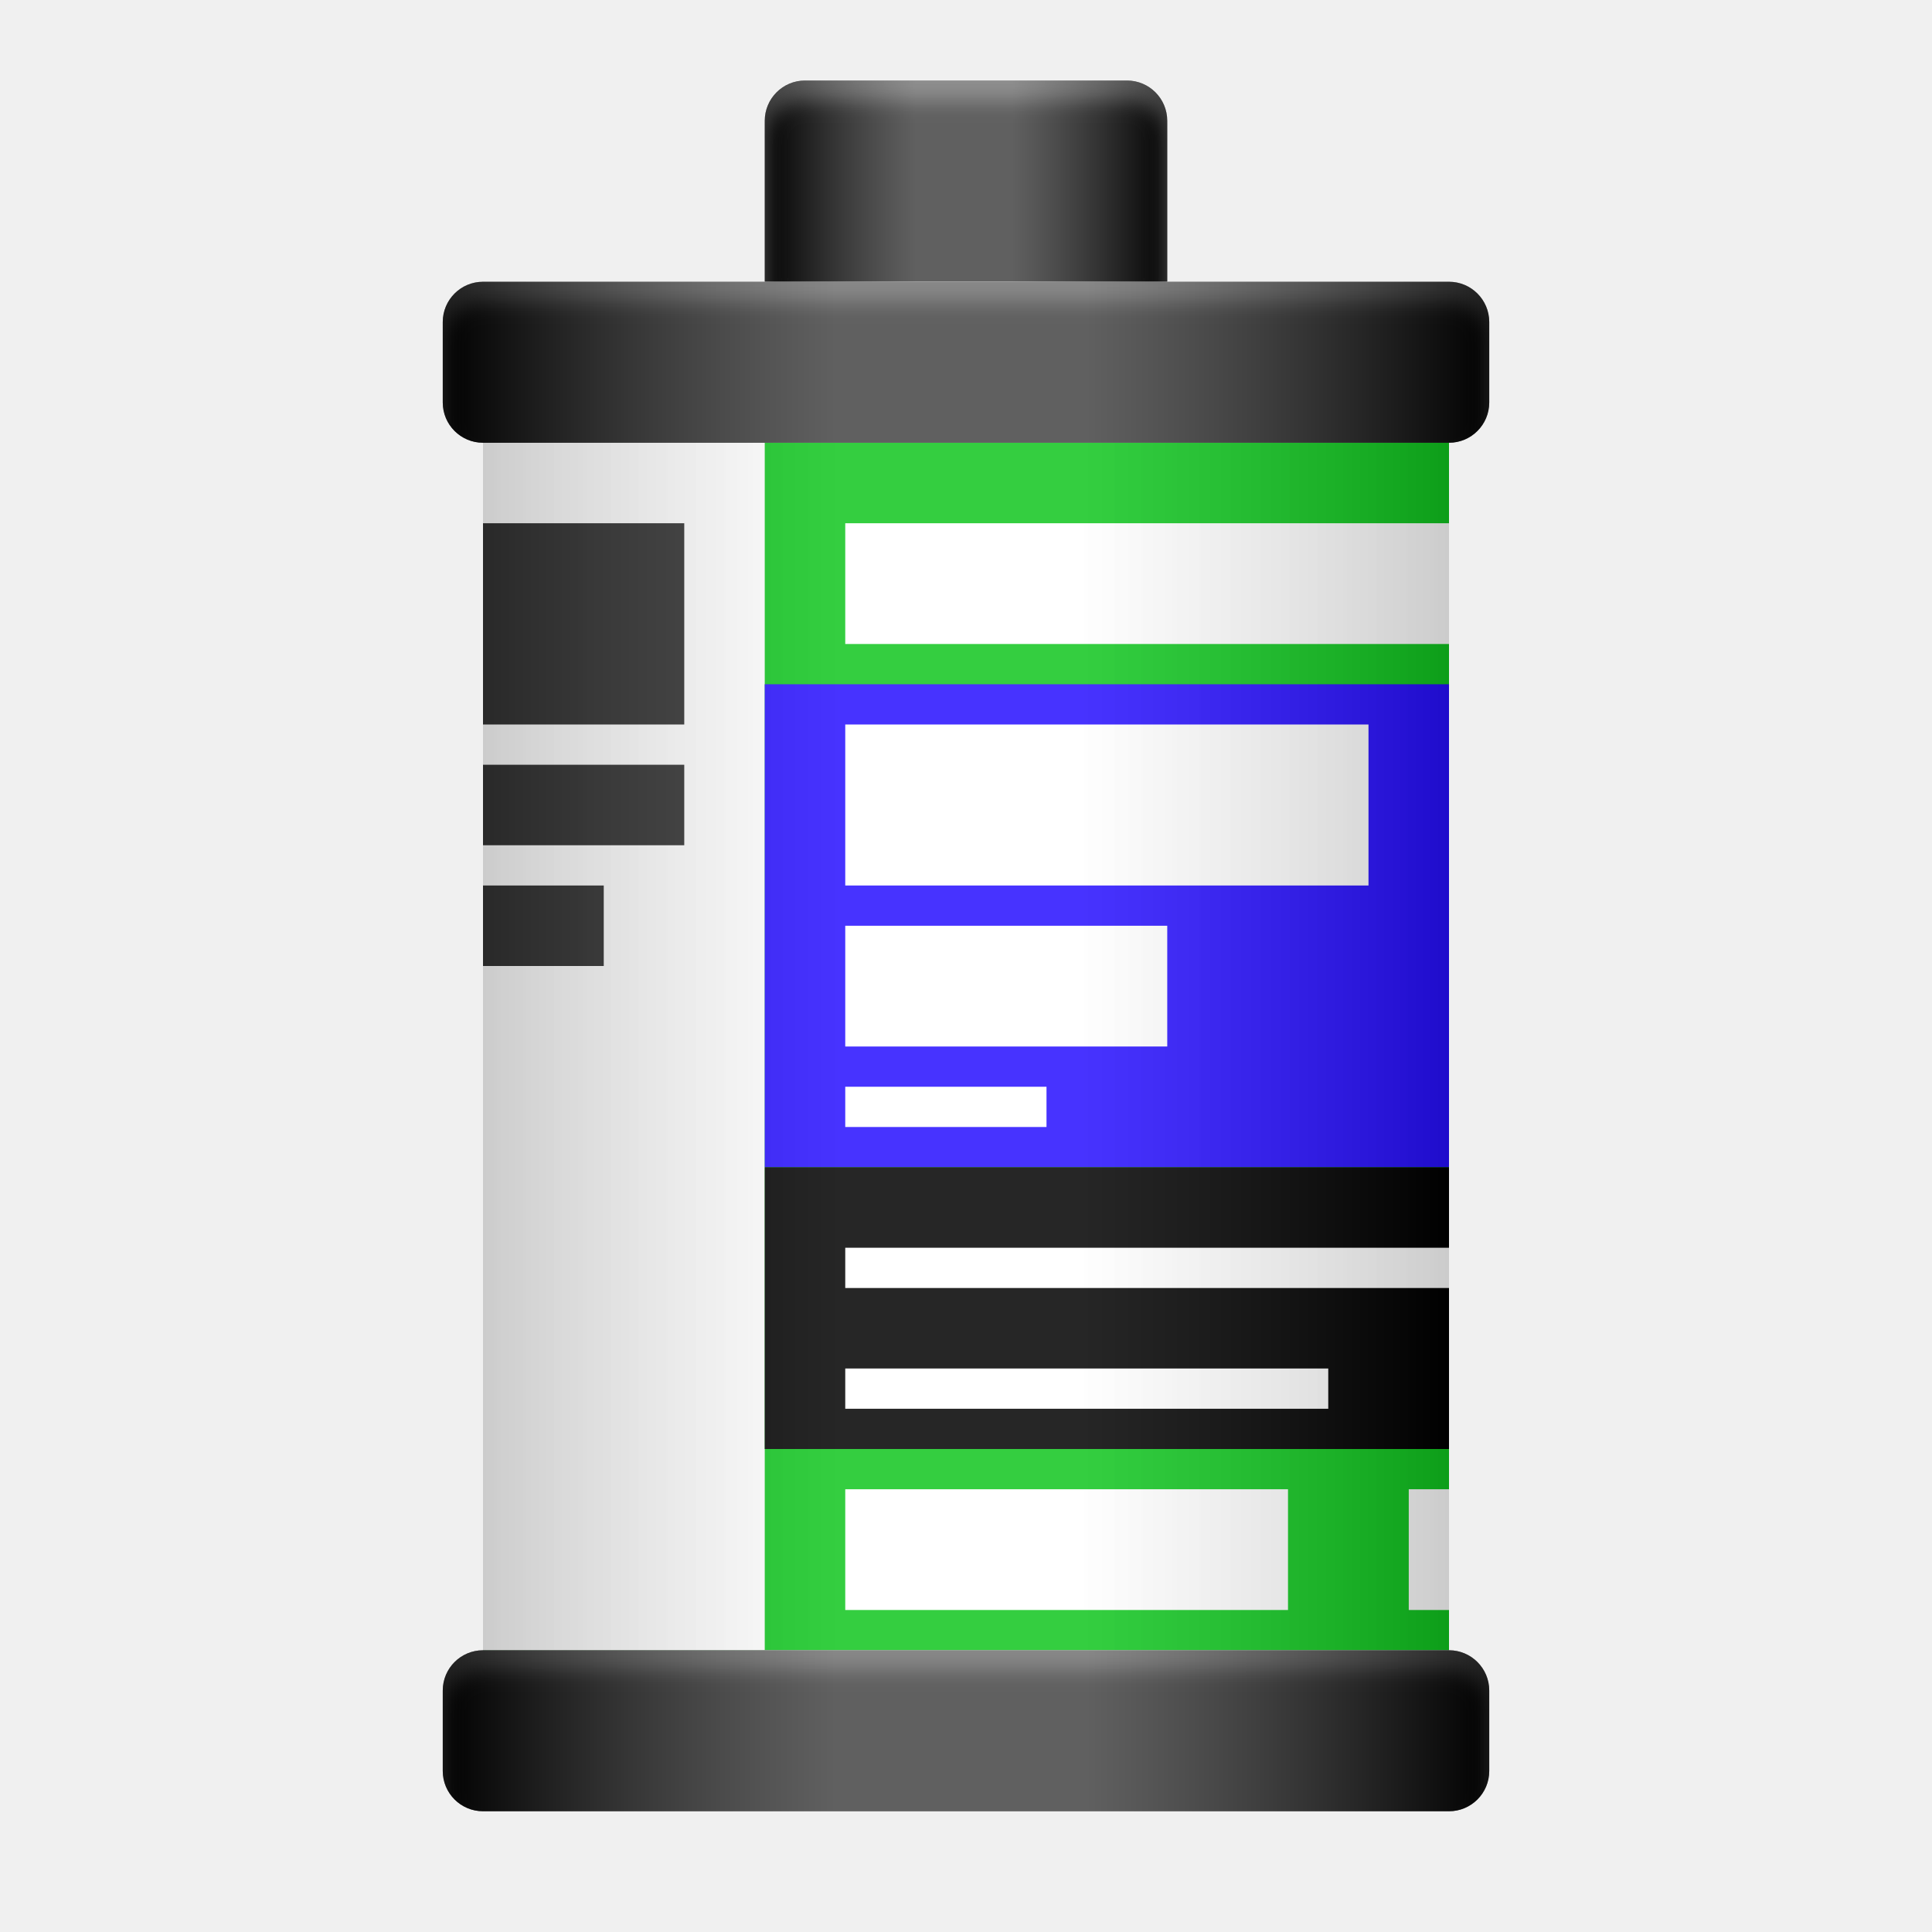
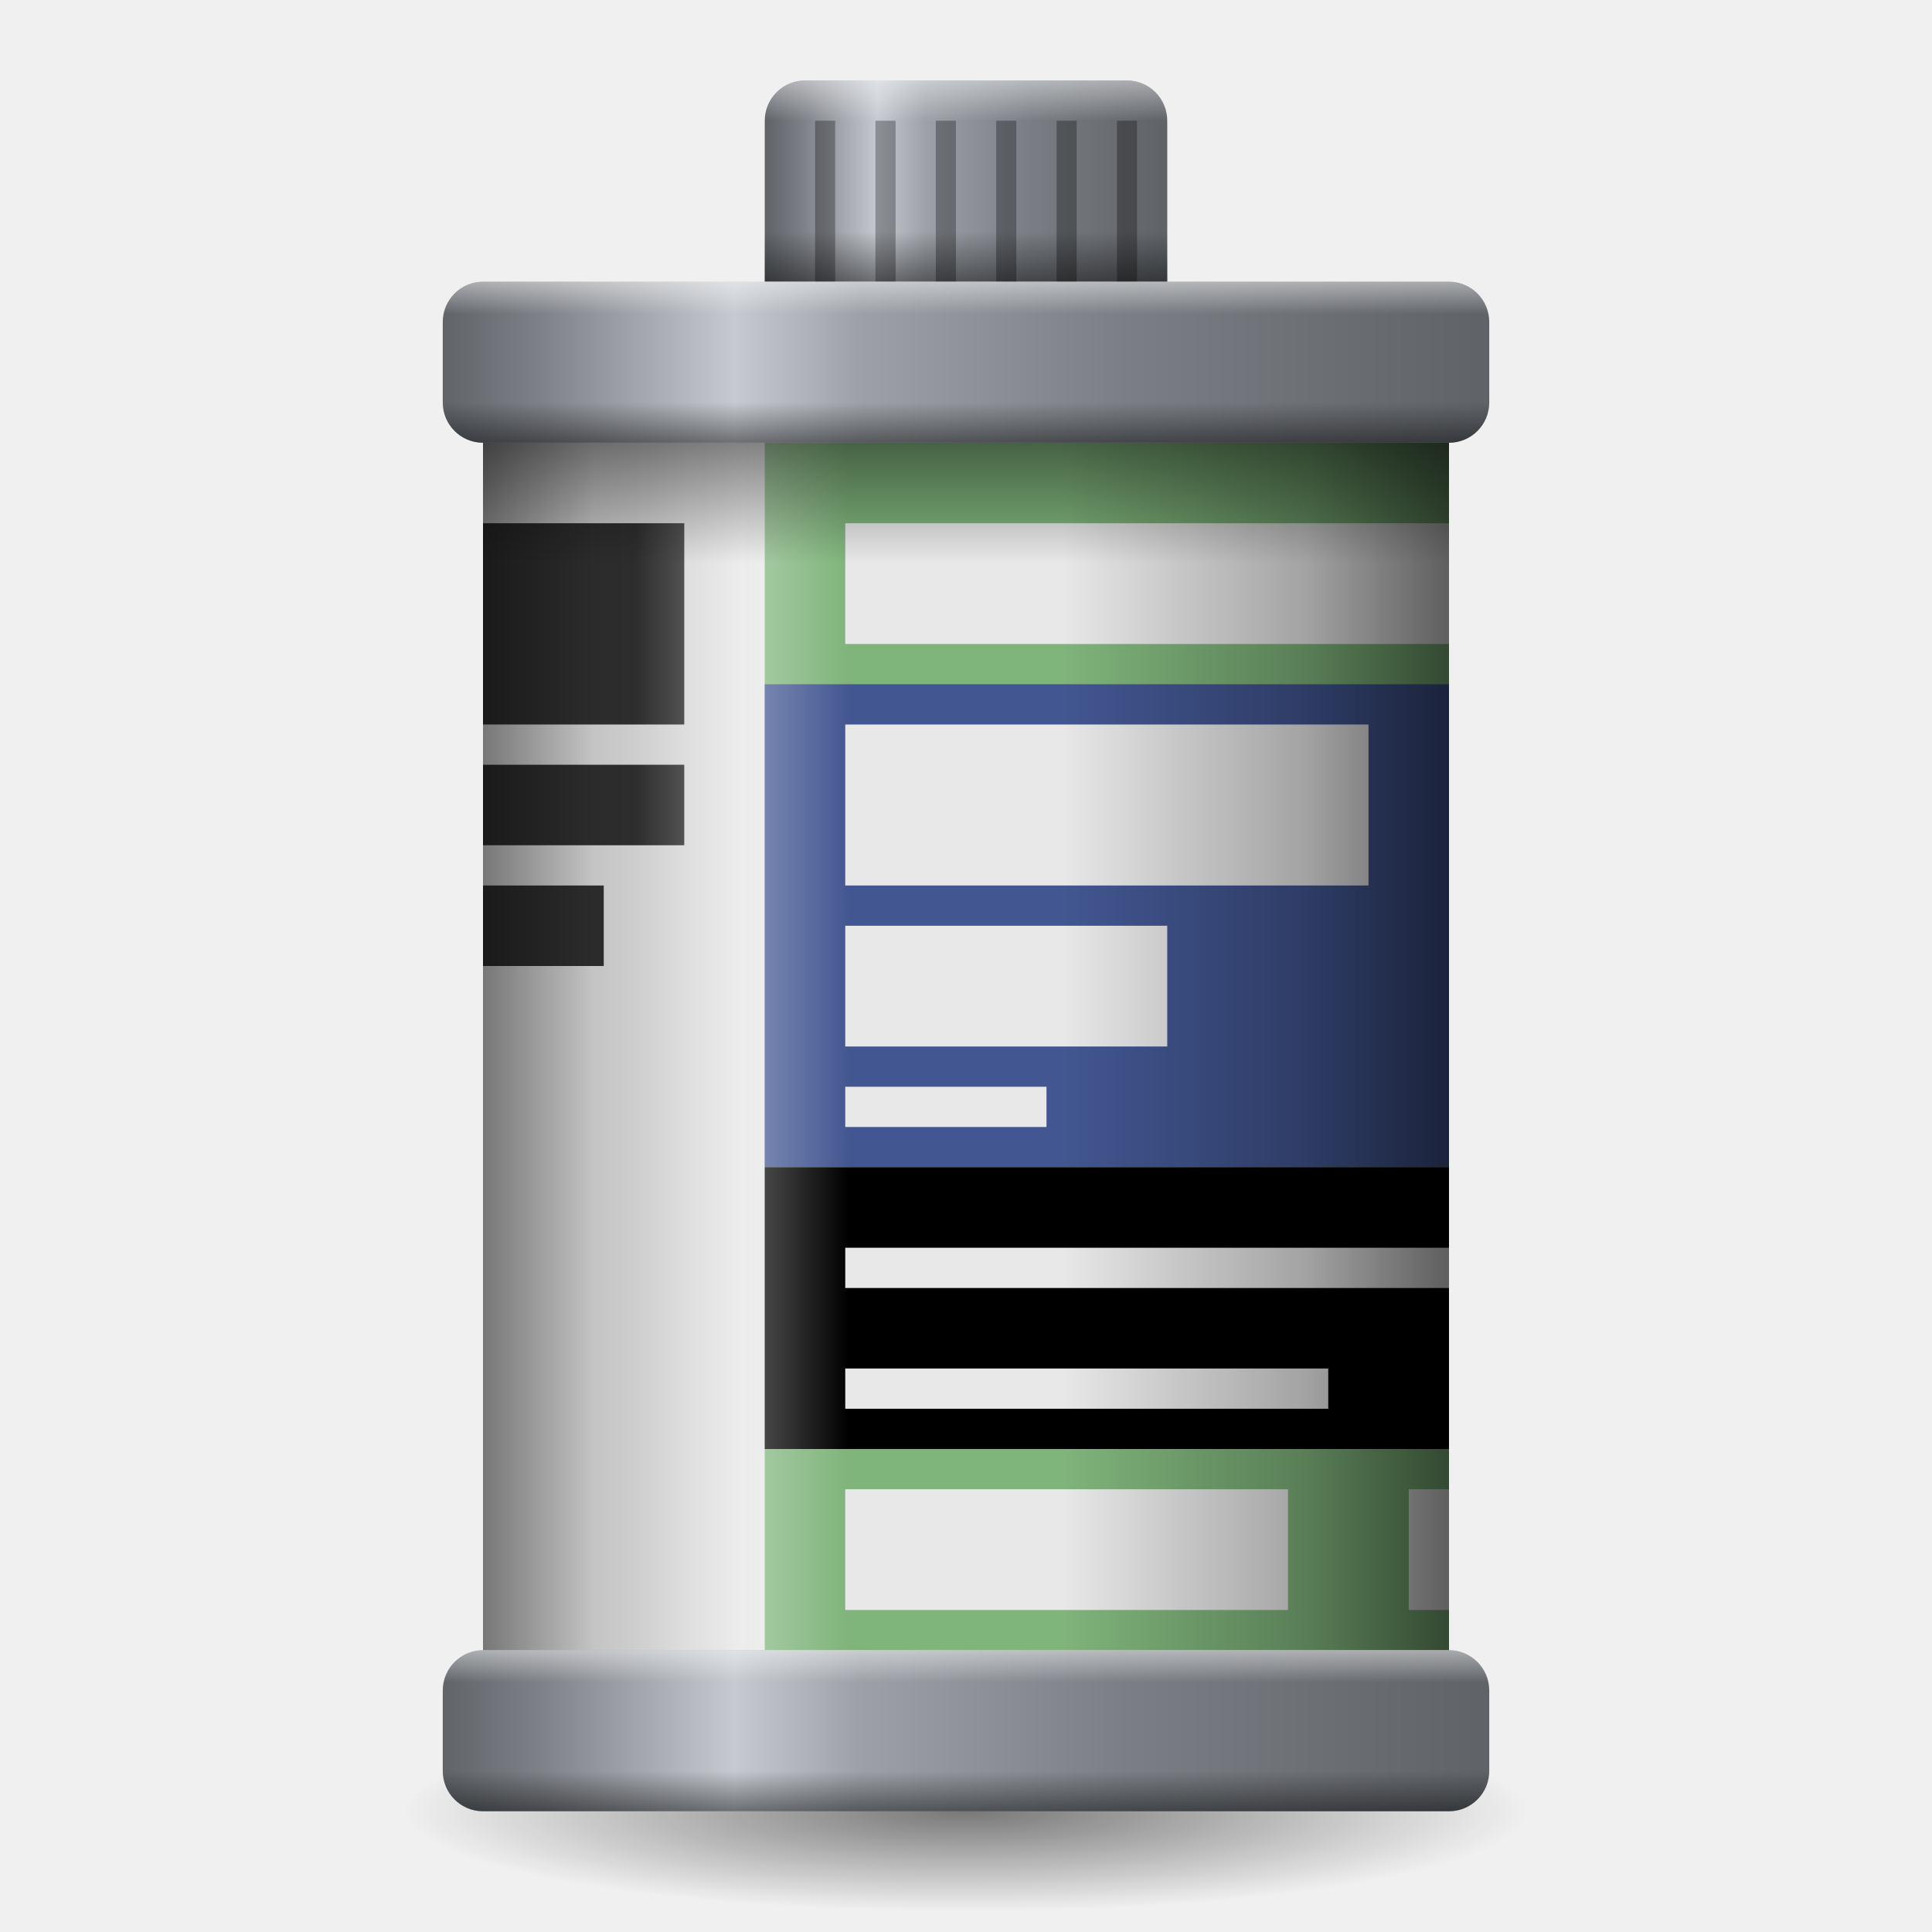
<svg xmlns="http://www.w3.org/2000/svg" width="48" height="48" viewBox="0 0 48 48" fill="none">
-   <g filter="url(#filter0_i_235_777)">
-     <path d="M19 3C19 2.448 19.448 2 20 2H28C28.552 2 29 2.448 29 3V7H19V3Z" fill="black" />
-   </g>
-   <rect x="12" y="11" width="24" height="30" fill="#10C61F" />
-   <rect x="12" y="11" width="7" height="30" fill="white" />
-   <rect x="19" y="29" width="12" height="17" transform="rotate(-90 19 29)" fill="#270FFF" />
-   <rect x="19" y="36" width="7" height="17" transform="rotate(-90 19 36)" fill="black" />
+   <ellipse cx="24" cy="45" rx="14" ry="2.5" fill="url(#oni-ground)" />
+   <path d="M19 3C19 2.448 19.448 2 20 2H28C28.552 2 29 2.448 29 3V7H19V3Z" fill="url(#oni-metal)" />
+   <path d="M20.5 3V7M22 3V7M23.5 3V7M25 3V7M26.5 3V7M28 3V7" stroke="#000000" stroke-opacity="0.3" stroke-width="0.5" />
+   <path d="M19 3C19 2.448 19.448 2 20 2H28C28.552 2 29 2.448 29 3V7H19V3Z" fill="url(#oni-roll)" />
+   <rect x="12" y="11" width="24" height="30" fill="#7FB47B" />
+   <rect x="12" y="11" width="7" height="30" fill="#E8E8E8" />
+   <rect x="19" y="29" width="12" height="17" transform="rotate(-90 19 29)" fill="#425691" />
+   <rect x="19" y="36" width="7" height="17" transform="rotate(-90 19 36)" fill="#000000" />
  <rect x="12" y="18" width="5" height="5" transform="rotate(-90 12 18)" fill="#333333" />
  <rect x="12" y="21" width="2" height="5" transform="rotate(-90 12 21)" fill="#333333" />
  <rect x="12" y="24" width="2" height="3" transform="rotate(-90 12 24)" fill="#333333" />
-   <rect x="21" y="28" width="1" height="5" transform="rotate(-90 21 28)" fill="white" />
-   <rect x="21" y="32" width="1" height="15" transform="rotate(-90 21 32)" fill="white" />
-   <rect x="21" y="35" width="1" height="12" transform="rotate(-90 21 35)" fill="white" />
-   <rect x="21" y="26" width="3" height="8" transform="rotate(-90 21 26)" fill="white" />
-   <rect x="21" y="22" width="4" height="13" transform="rotate(-90 21 22)" fill="white" />
-   <rect x="21" y="16" width="3" height="15" transform="rotate(-90 21 16)" fill="white" />
-   <rect x="21" y="40" width="3" height="11" transform="rotate(-90 21 40)" fill="white" />
-   <rect x="35" y="40" width="3" height="1" transform="rotate(-90 35 40)" fill="white" />
-   <g filter="url(#filter1_i_235_777)">
-     <path d="M11 8C11 7.448 11.448 7 12 7H36C36.552 7 37 7.448 37 8V10C37 10.552 36.552 11 36 11H12C11.448 11 11 10.552 11 10V8Z" fill="black" />
-     <path d="M11 42C11 41.448 11.448 41 12 41H36C36.552 41 37 41.448 37 42V44C37 44.552 36.552 45 36 45H12C11.448 45 11 44.552 11 44V42Z" fill="black" />
-   </g>
-   <g opacity="0.5" filter="url(#filter2_i_235_777)">
-     <path d="M19 3C19 2.448 19.448 2 20 2H28C28.552 2 29 2.448 29 3V7H19V3Z" fill="url(#paint0_linear_235_777)" />
-   </g>
-   <rect opacity="0.2" x="12" y="11" width="24" height="30" fill="url(#paint1_linear_235_777)" />
-   <g opacity="0.5">
-     <path d="M11 8C11 7.448 11.448 7 12 7H36C36.552 7 37 7.448 37 8V10C37 10.552 36.552 11 36 11H12C11.448 11 11 10.552 11 10V8Z" fill="url(#paint2_linear_235_777)" />
-     <path d="M11 42C11 41.448 11.448 41 12 41H36C36.552 41 37 41.448 37 42V44C37 44.552 36.552 45 36 45H12C11.448 45 11 44.552 11 44V42Z" fill="url(#paint3_linear_235_777)" />
-   </g>
+   <rect x="21" y="28" width="1" height="5" transform="rotate(-90 21 28)" fill="#E8E8E8" />
+   <rect x="21" y="32" width="1" height="15" transform="rotate(-90 21 32)" fill="#E8E8E8" />
+   <rect x="21" y="35" width="1" height="12" transform="rotate(-90 21 35)" fill="#E8E8E8" />
+   <rect x="21" y="26" width="3" height="8" transform="rotate(-90 21 26)" fill="#E8E8E8" />
+   <rect x="21" y="22" width="4" height="13" transform="rotate(-90 21 22)" fill="#E8E8E8" />
+   <rect x="21" y="16" width="3" height="15" transform="rotate(-90 21 16)" fill="#E8E8E8" />
+   <rect x="21" y="40" width="3" height="11" transform="rotate(-90 21 40)" fill="#E8E8E8" />
+   <rect x="35" y="40" width="3" height="1" transform="rotate(-90 35 40)" fill="#E8E8E8" />
+   <rect x="12" y="11" width="24" height="30" fill="url(#oni-round)" />
+   <rect x="12" y="11" width="24" height="30" fill="url(#oni-gleam)" />
+   <rect x="12" y="11" width="24" height="3" fill="url(#oni-under)" />
+   <path d="M11 8C11 7.448 11.448 7 12 7H36C36.552 7 37 7.448 37 8V10C37 10.552 36.552 11 36 11H12C11.448 11 11 10.552 11 10V8Z" fill="url(#oni-metal)" />
+   <path d="M11 42C11 41.448 11.448 41 12 41H36C36.552 41 37 41.448 37 42V44C37 44.552 36.552 45 36 45H12C11.448 45 11 44.552 11 44V42Z" fill="url(#oni-metal)" />
+   <path d="M11 8C11 7.448 11.448 7 12 7H36C36.552 7 37 7.448 37 8V10C37 10.552 36.552 11 36 11H12C11.448 11 11 10.552 11 10V8Z" fill="url(#oni-roll)" />
+   <path d="M11 42C11 41.448 11.448 41 12 41H36C36.552 41 37 41.448 37 42V44C37 44.552 36.552 45 36 45H12C11.448 45 11 44.552 11 44V42Z" fill="url(#oni-roll)" />
  <defs>
-     <filter id="filter0_i_235_777" x="19" y="2" width="10" height="5.5" filterUnits="userSpaceOnUse" color-interpolation-filters="sRGB">
-       <feFlood flood-opacity="0" result="BackgroundImageFix" />
-       <feBlend mode="normal" in="SourceGraphic" in2="BackgroundImageFix" result="shape" />
-       <feColorMatrix in="SourceAlpha" type="matrix" values="0 0 0 0 0 0 0 0 0 0 0 0 0 0 0 0 0 0 127 0" result="hardAlpha" />
-       <feOffset dy="0.5" />
-       <feGaussianBlur stdDeviation="0.25" />
-       <feComposite in2="hardAlpha" operator="arithmetic" k2="-1" k3="1" />
-       <feColorMatrix type="matrix" values="0 0 0 0 1 0 0 0 0 1 0 0 0 0 1 0 0 0 0.25 0" />
-       <feBlend mode="normal" in2="shape" result="effect1_innerShadow_235_777" />
-     </filter>
-     <filter id="filter1_i_235_777" x="11" y="7" width="26" height="38.5" filterUnits="userSpaceOnUse" color-interpolation-filters="sRGB">
-       <feFlood flood-opacity="0" result="BackgroundImageFix" />
-       <feBlend mode="normal" in="SourceGraphic" in2="BackgroundImageFix" result="shape" />
-       <feColorMatrix in="SourceAlpha" type="matrix" values="0 0 0 0 0 0 0 0 0 0 0 0 0 0 0 0 0 0 127 0" result="hardAlpha" />
-       <feOffset dy="0.5" />
-       <feGaussianBlur stdDeviation="0.25" />
-       <feComposite in2="hardAlpha" operator="arithmetic" k2="-1" k3="1" />
-       <feColorMatrix type="matrix" values="0 0 0 0 1 0 0 0 0 1 0 0 0 0 1 0 0 0 0.25 0" />
-       <feBlend mode="normal" in2="shape" result="effect1_innerShadow_235_777" />
-     </filter>
-     <filter id="filter2_i_235_777" x="19" y="2" width="10" height="5.5" filterUnits="userSpaceOnUse" color-interpolation-filters="sRGB">
-       <feFlood flood-opacity="0" result="BackgroundImageFix" />
-       <feBlend mode="normal" in="SourceGraphic" in2="BackgroundImageFix" result="shape" />
-       <feColorMatrix in="SourceAlpha" type="matrix" values="0 0 0 0 0 0 0 0 0 0 0 0 0 0 0 0 0 0 127 0" result="hardAlpha" />
-       <feOffset dy="0.5" />
-       <feGaussianBlur stdDeviation="0.25" />
-       <feComposite in2="hardAlpha" operator="arithmetic" k2="-1" k3="1" />
-       <feColorMatrix type="matrix" values="0 0 0 0 1 0 0 0 0 1 0 0 0 0 1 0 0 0 0.25 0" />
-       <feBlend mode="normal" in2="shape" result="effect1_innerShadow_235_777" />
-     </filter>
-     <linearGradient id="paint0_linear_235_777" x1="19" y1="8.842" x2="29" y2="8.842" gradientUnits="userSpaceOnUse">
-       <stop />
-       <stop offset="0.375" stop-color="white" stop-opacity="0.75" />
-       <stop offset="0.615" stop-color="white" stop-opacity="0.75" />
-       <stop offset="1" />
+     <radialGradient id="oni-ground" cx="0.5" cy="0.5" r="0.5">
+       <stop stop-color="#000000" stop-opacity="0.5" />
+       <stop offset="1" stop-color="#000000" stop-opacity="0" />
+     </radialGradient>
+     <linearGradient id="oni-metal" x1="0" y1="0" x2="1" y2="0">
+       <stop offset="0" stop-color="#5F6368" />
+       <stop offset="0.1" stop-color="#7F8288" />
+       <stop offset="0.28" stop-color="#C6CAD0" />
+       <stop offset="0.4" stop-color="#9DA1A7" />
+       <stop offset="0.65" stop-color="#7B7F85" />
+       <stop offset="0.88" stop-color="#686B70" />
+       <stop offset="1" stop-color="#5F6368" />
    </linearGradient>
-     <linearGradient id="paint1_linear_235_777" x1="12" y1="146" x2="36" y2="146" gradientUnits="userSpaceOnUse">
-       <stop />
-       <stop offset="0.375" stop-color="white" stop-opacity="0.75" />
-       <stop offset="0.615" stop-color="white" stop-opacity="0.75" />
-       <stop offset="1" />
+     <linearGradient id="oni-roll" x1="0" y1="0" x2="0" y2="1">
+       <stop stop-color="#FFFFFF" stop-opacity="0.45" />
+       <stop offset="0.2" stop-color="#FFFFFF" stop-opacity="0" />
+       <stop offset="0.75" stop-color="#000000" stop-opacity="0" />
+       <stop offset="1" stop-color="#000000" stop-opacity="0.45" />
    </linearGradient>
-     <linearGradient id="paint2_linear_235_777" x1="11" y1="59" x2="37" y2="59" gradientUnits="userSpaceOnUse">
-       <stop />
-       <stop offset="0.375" stop-color="white" stop-opacity="0.75" />
-       <stop offset="0.615" stop-color="white" stop-opacity="0.75" />
-       <stop offset="1" />
+     <linearGradient id="oni-round" x1="0" y1="0" x2="1" y2="0">
+       <stop stop-color="#000000" stop-opacity="0.5" />
+       <stop offset="0.12" stop-color="#000000" stop-opacity="0.15" />
+       <stop offset="0.3" stop-color="#000000" stop-opacity="0" />
+       <stop offset="0.6" stop-color="#000000" stop-opacity="0" />
+       <stop offset="0.85" stop-color="#000000" stop-opacity="0.3" />
+       <stop offset="1" stop-color="#000000" stop-opacity="0.6" />
    </linearGradient>
-     <linearGradient id="paint3_linear_235_777" x1="11" y1="59" x2="37" y2="59" gradientUnits="userSpaceOnUse">
-       <stop />
-       <stop offset="0.375" stop-color="white" stop-opacity="0.75" />
-       <stop offset="0.615" stop-color="white" stop-opacity="0.75" />
-       <stop offset="1" />
+     <linearGradient id="oni-gleam" x1="0" y1="0" x2="1" y2="0">
+       <stop offset="0.16" stop-color="#FFFFFF" stop-opacity="0" />
+       <stop offset="0.27" stop-color="#FFFFFF" stop-opacity="0.35" />
+       <stop offset="0.38" stop-color="#FFFFFF" stop-opacity="0" />
+     </linearGradient>
+     <linearGradient id="oni-under" x1="0" y1="0" x2="0" y2="1">
+       <stop stop-color="#000000" stop-opacity="0.45" />
+       <stop offset="1" stop-color="#000000" stop-opacity="0" />
    </linearGradient>
  </defs>
</svg>
